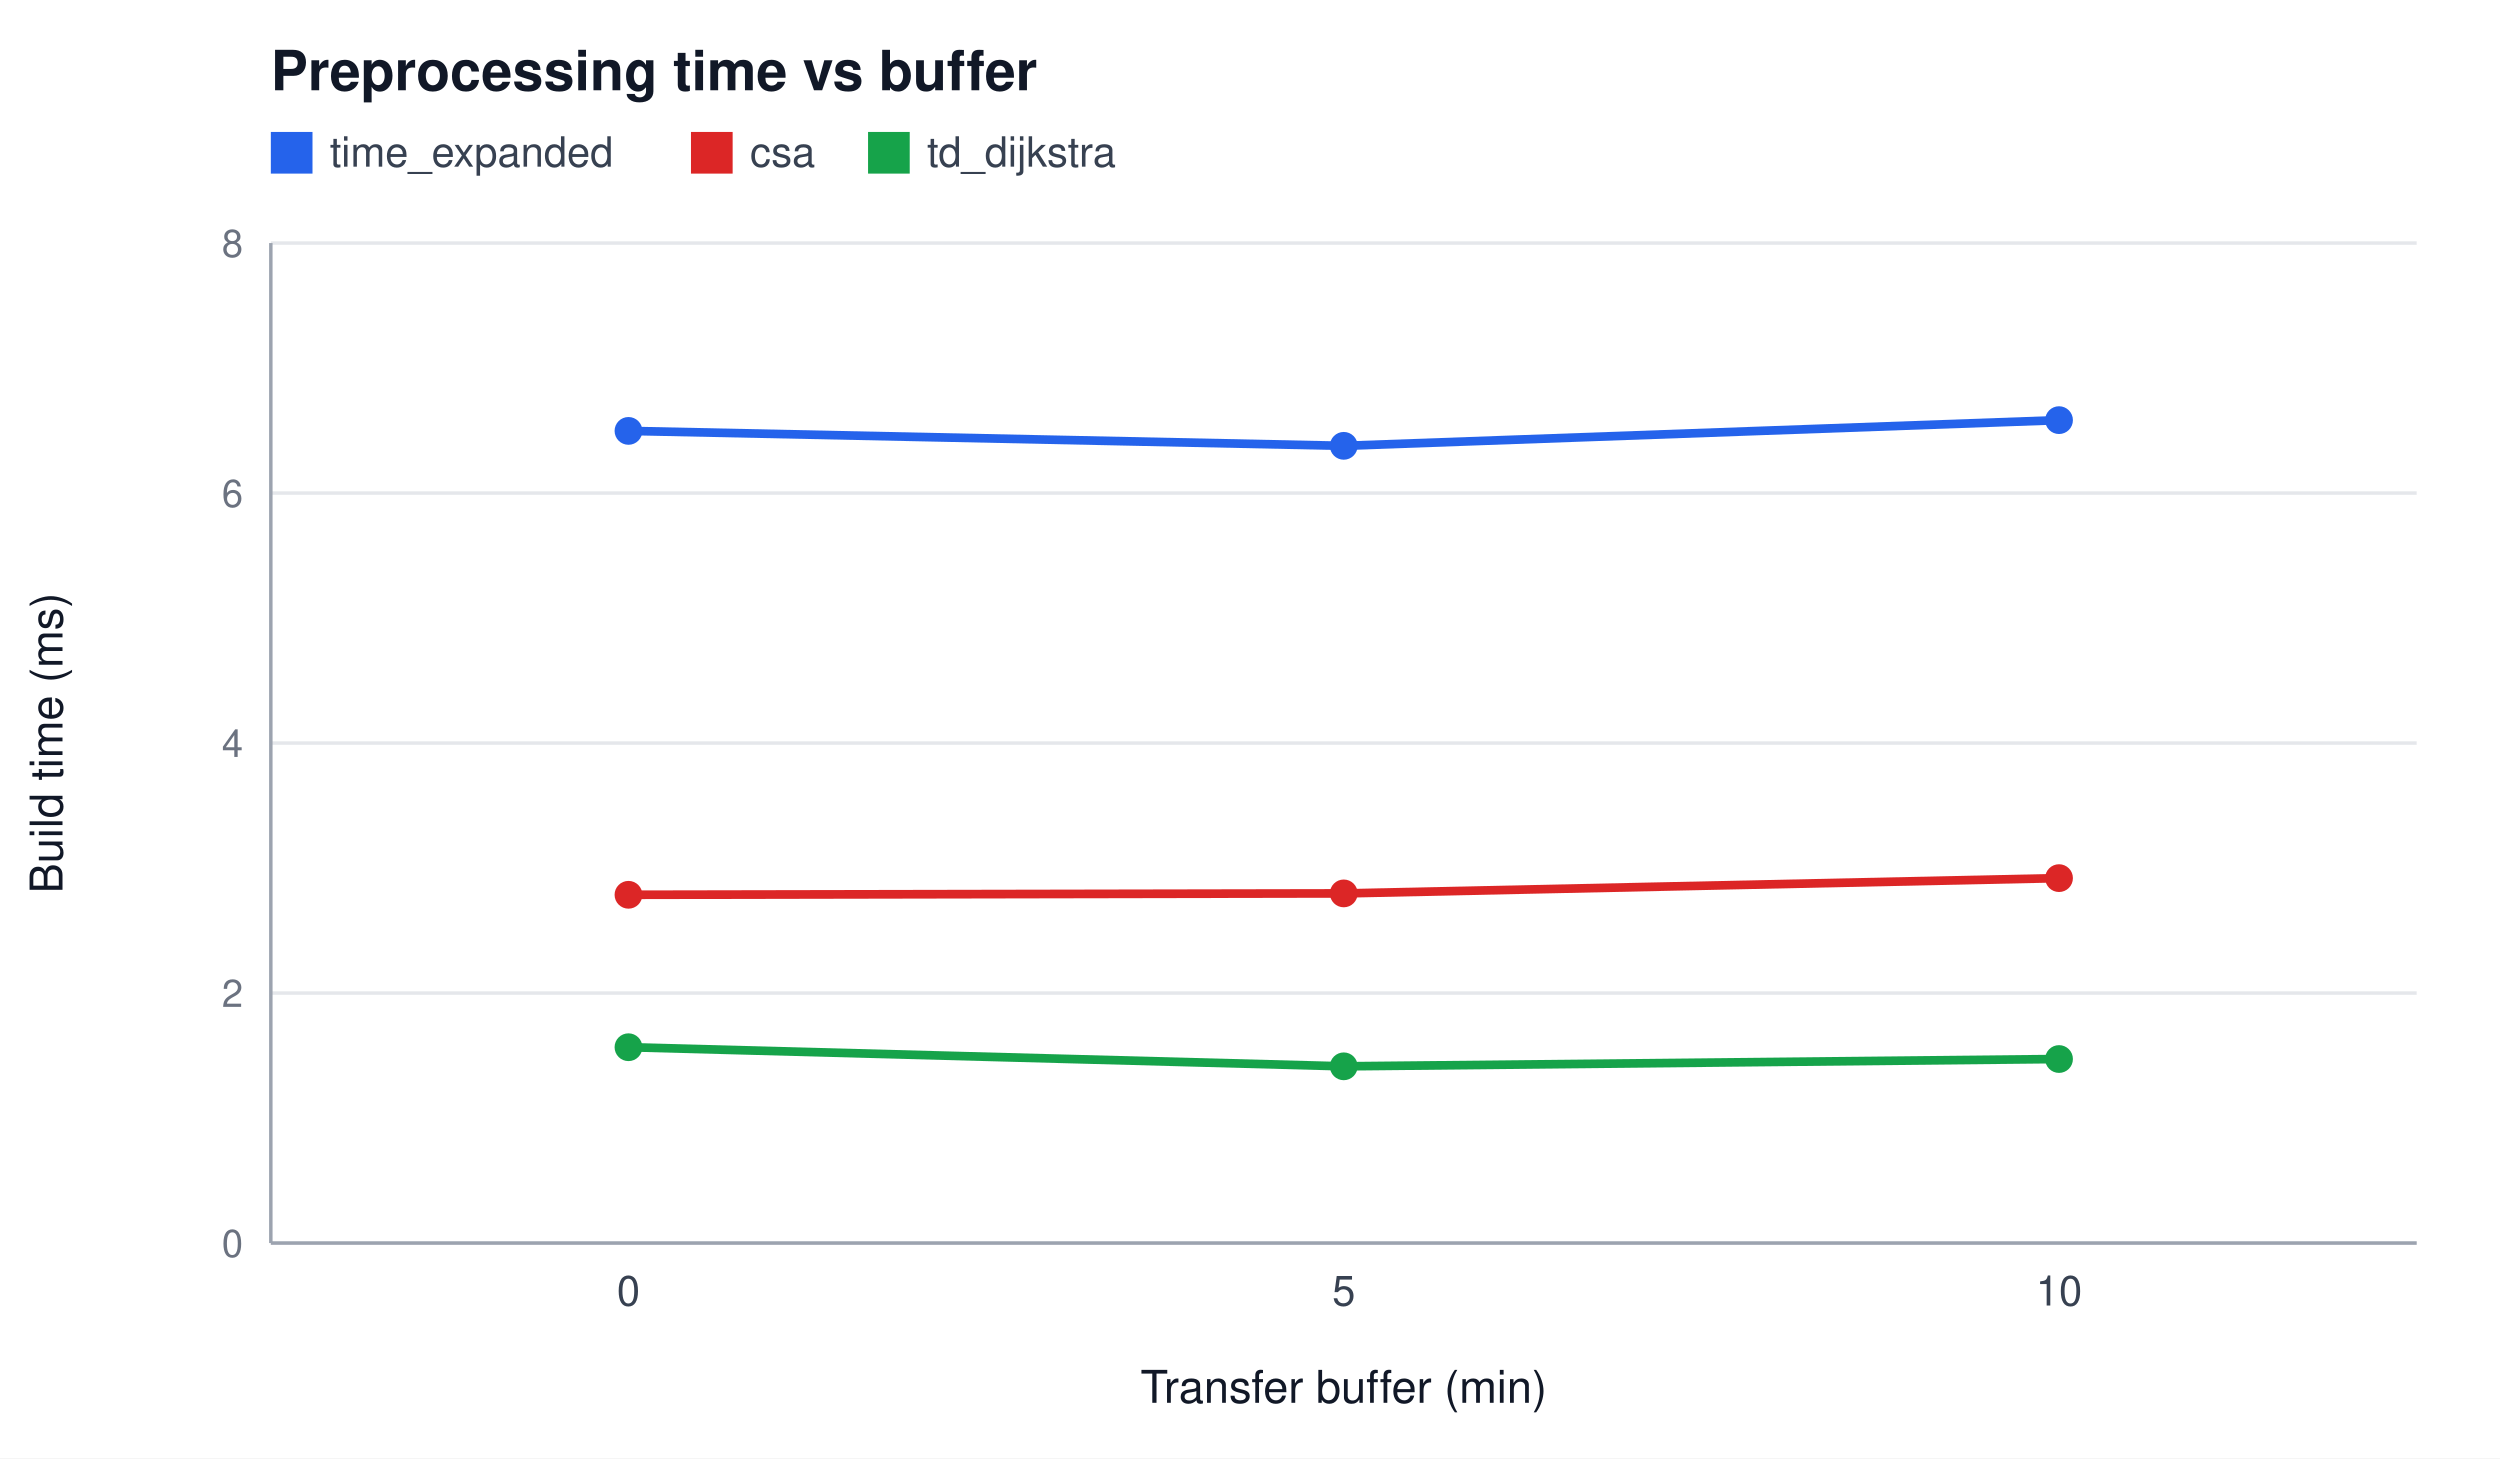
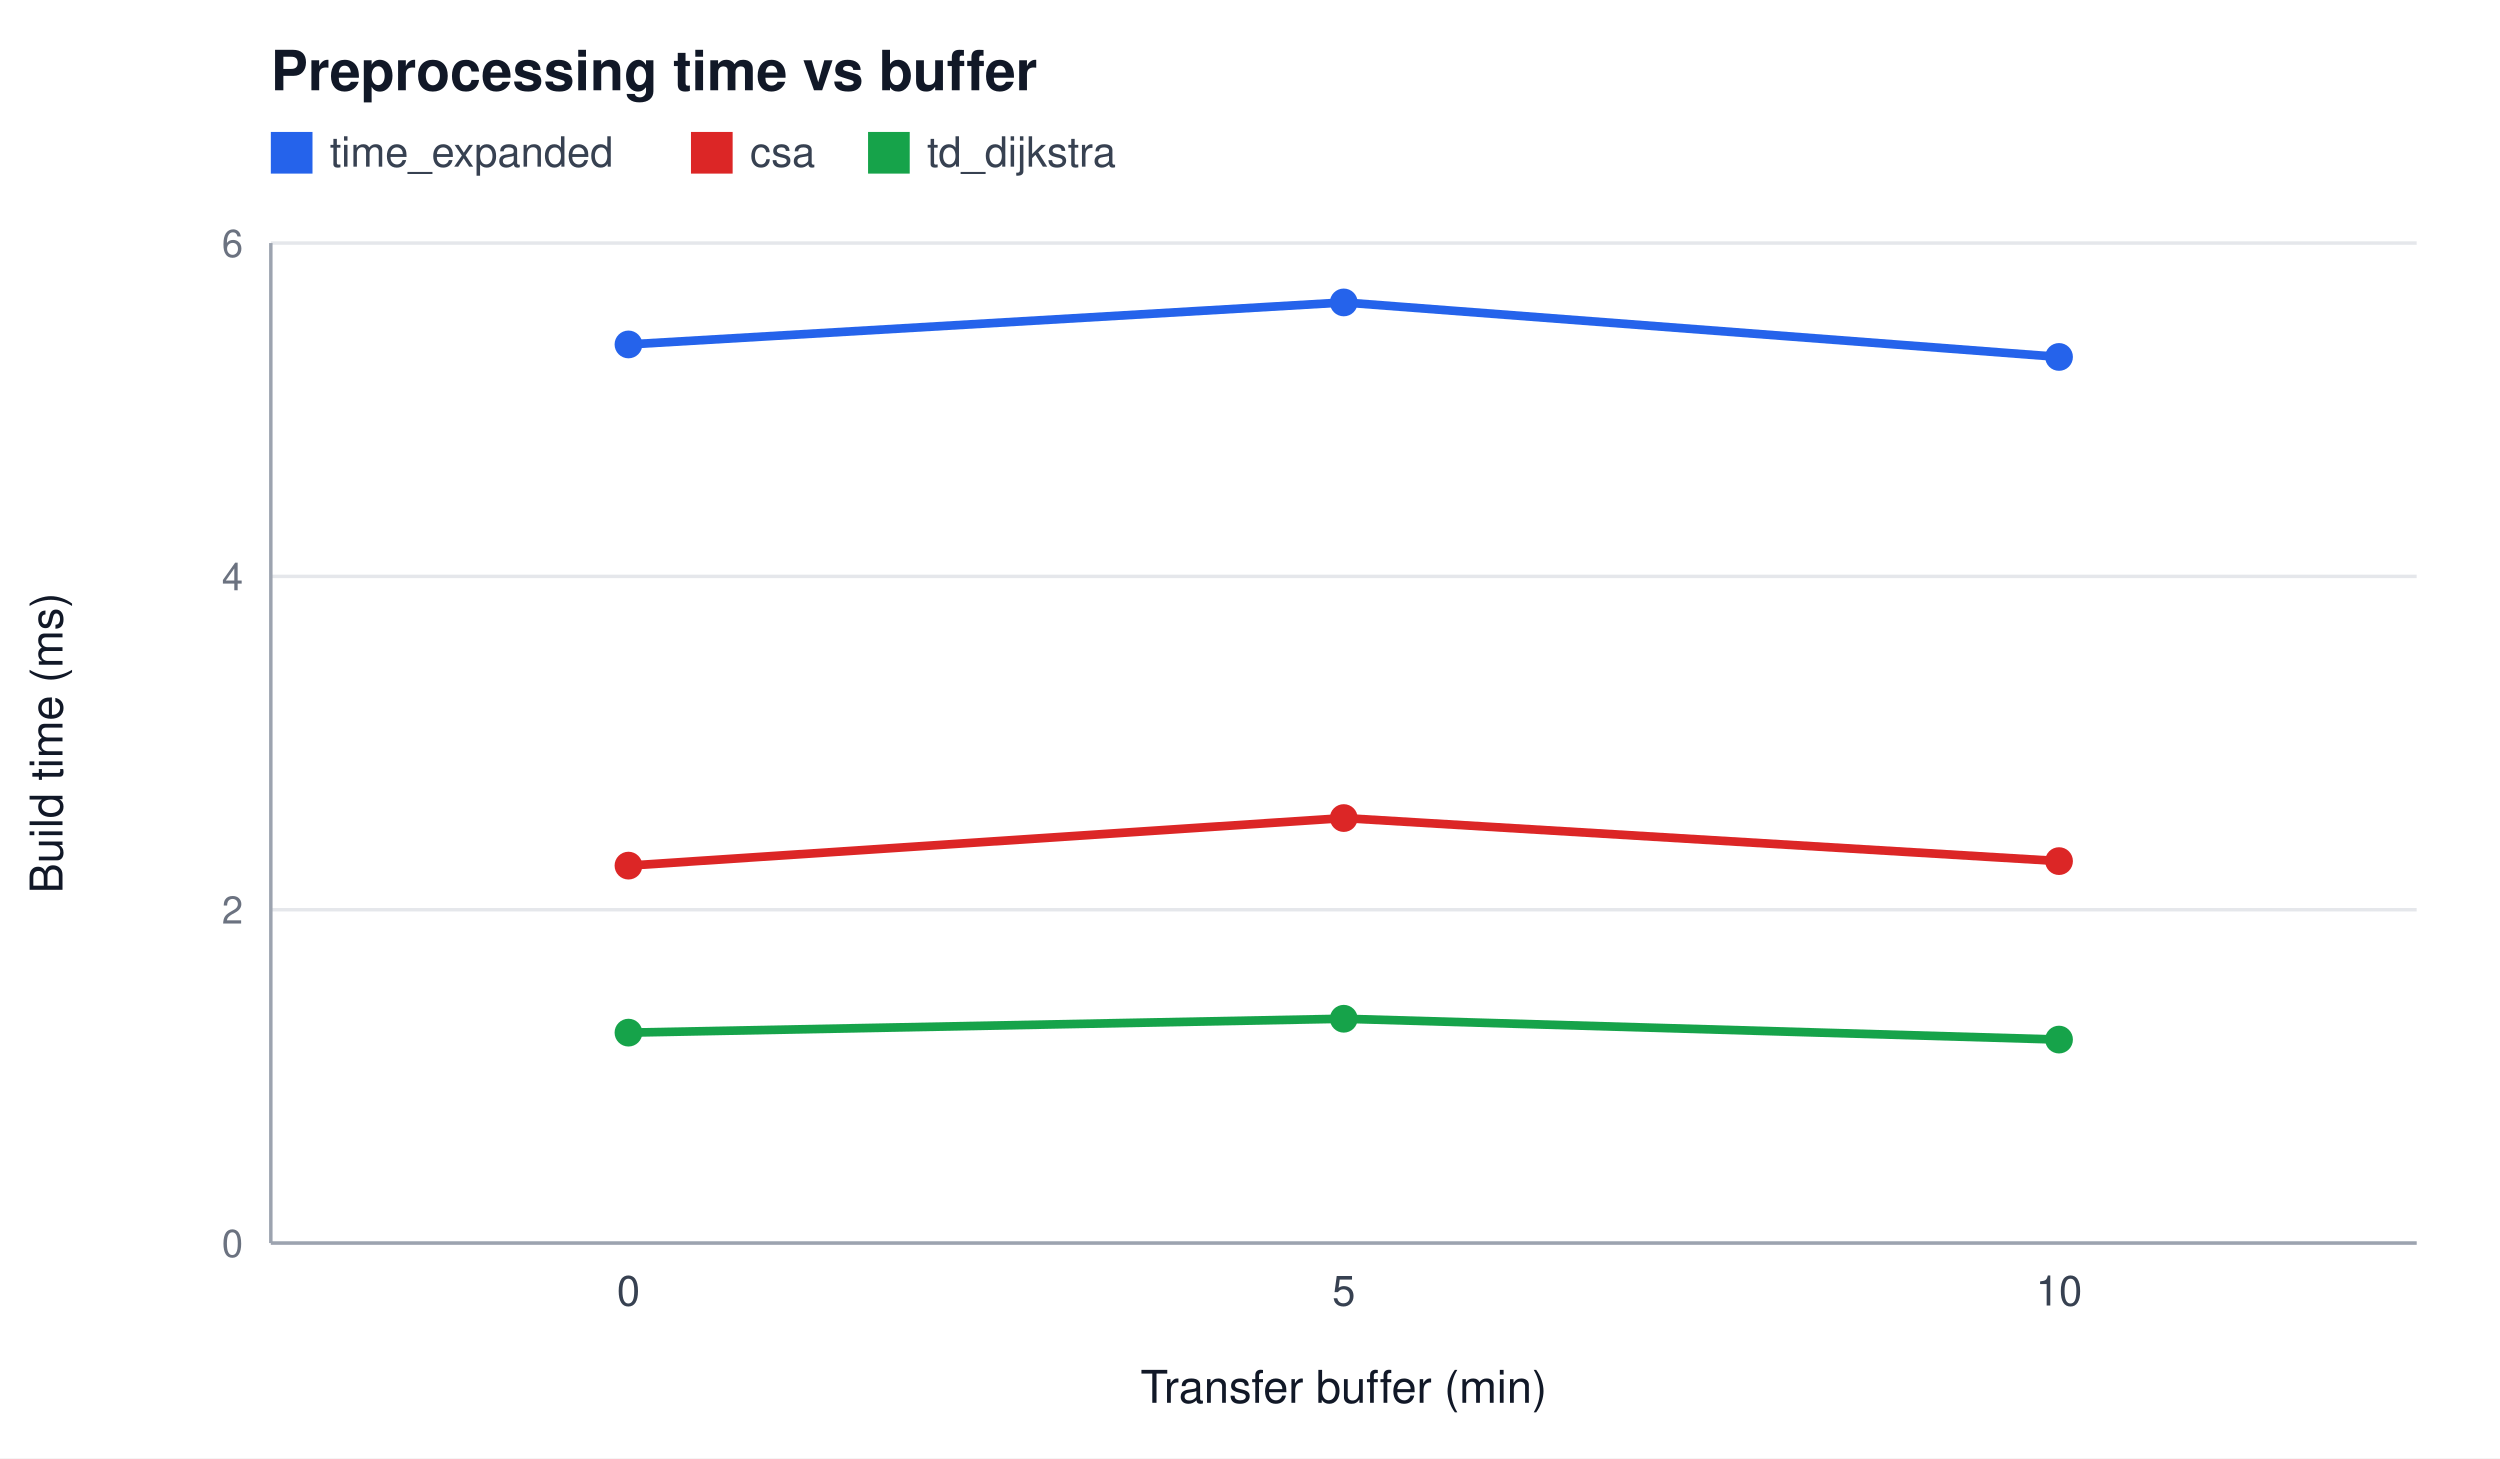
<svg xmlns="http://www.w3.org/2000/svg" width="720" height="420" viewBox="0 0 720 420" font-family="Helvetica, Arial, sans-serif">
  <rect width="100%" height="100%" fill="#ffffff" />
  <text x="78" y="26" font-size="16" font-weight="bold" fill="#111827">Preprocessing time vs buffer</text>
  <rect x="78.0" y="38" width="12" height="12" fill="#2563eb" />
  <text x="95.0" y="48" font-size="12" fill="#374151">time_expanded</text>
  <rect x="199.0" y="38" width="12" height="12" fill="#dc2626" />
  <text x="216.0" y="48" font-size="12" fill="#374151">csa</text>
  <rect x="250.0" y="38" width="12" height="12" fill="#16a34a" />
  <text x="267.0" y="48" font-size="12" fill="#374151">td_dijkstra</text>
  <line x1="78" x2="696" y1="358.0" y2="358.0" stroke="#e5e7eb" />
  <text x="70" y="362.0" text-anchor="end" font-size="11" fill="#6b7280">0</text>
-   <line x1="78" x2="696" y1="286.0" y2="286.0" stroke="#e5e7eb" />
-   <text x="70" y="290.0" text-anchor="end" font-size="11" fill="#6b7280">2</text>
-   <line x1="78" x2="696" y1="214.0" y2="214.0" stroke="#e5e7eb" />
-   <text x="70" y="218.0" text-anchor="end" font-size="11" fill="#6b7280">4</text>
-   <line x1="78" x2="696" y1="142.0" y2="142.0" stroke="#e5e7eb" />
-   <text x="70" y="146.0" text-anchor="end" font-size="11" fill="#6b7280">6</text>
+   <line x1="78" x2="696" y1="262.0" y2="262.0" stroke="#e5e7eb" />
+   <text x="70" y="266.0" text-anchor="end" font-size="11" fill="#6b7280">2</text>
+   <line x1="78" x2="696" y1="166.0" y2="166.0" stroke="#e5e7eb" />
+   <text x="70" y="170.0" text-anchor="end" font-size="11" fill="#6b7280">4</text>
  <line x1="78" x2="696" y1="70.0" y2="70.0" stroke="#e5e7eb" />
-   <text x="70" y="74.0" text-anchor="end" font-size="11" fill="#6b7280">8</text>
+   <text x="70" y="74.0" text-anchor="end" font-size="11" fill="#6b7280">6</text>
  <line x1="78" x2="78" y1="70" y2="358" stroke="#9ca3af" />
  <line x1="78" x2="696" y1="358" y2="358" stroke="#9ca3af" />
  <text x="181.0" y="376" text-anchor="middle" font-size="12" fill="#374151">0</text>
  <text x="387.0" y="376" text-anchor="middle" font-size="12" fill="#374151">5</text>
  <text x="593.0" y="376" text-anchor="middle" font-size="12" fill="#374151">10</text>
  <text x="387" y="404" text-anchor="middle" font-size="13" fill="#111827">Transfer buffer (min)</text>
  <text transform="translate(18,214) rotate(-90)" text-anchor="middle" font-size="13" fill="#111827">Build time (ms)</text>
-   <path d="M181.0,124.1 L387.0,128.4 L593.0,121.0" fill="none" stroke="#2563eb" stroke-width="2.5" />
-   <circle cx="181.0" cy="124.1" r="4" fill="#2563eb" />
-   <circle cx="387.0" cy="128.4" r="4" fill="#2563eb" />
-   <circle cx="593.0" cy="121.0" r="4" fill="#2563eb" />
-   <path d="M181.0,257.7 L387.0,257.3 L593.0,252.9" fill="none" stroke="#dc2626" stroke-width="2.5" />
-   <circle cx="181.0" cy="257.7" r="4" fill="#dc2626" />
-   <circle cx="387.0" cy="257.3" r="4" fill="#dc2626" />
-   <circle cx="593.0" cy="252.9" r="4" fill="#dc2626" />
-   <path d="M181.0,301.6 L387.0,307.1 L593.0,305.0" fill="none" stroke="#16a34a" stroke-width="2.5" />
-   <circle cx="181.0" cy="301.6" r="4" fill="#16a34a" />
-   <circle cx="387.0" cy="307.1" r="4" fill="#16a34a" />
-   <circle cx="593.0" cy="305.0" r="4" fill="#16a34a" />
+   <path d="M181.0,99.2 L387.0,87.1 L593.0,102.8" fill="none" stroke="#2563eb" stroke-width="2.5" />
+   <circle cx="181.0" cy="99.2" r="4" fill="#2563eb" />
+   <circle cx="387.0" cy="87.1" r="4" fill="#2563eb" />
+   <circle cx="593.0" cy="102.8" r="4" fill="#2563eb" />
+   <path d="M181.0,249.3 L387.0,235.6 L593.0,248.0" fill="none" stroke="#dc2626" stroke-width="2.5" />
+   <circle cx="181.0" cy="249.3" r="4" fill="#dc2626" />
+   <circle cx="387.0" cy="235.6" r="4" fill="#dc2626" />
+   <circle cx="593.0" cy="248.0" r="4" fill="#dc2626" />
+   <path d="M181.0,297.4 L387.0,293.4 L593.0,299.4" fill="none" stroke="#16a34a" stroke-width="2.5" />
+   <circle cx="181.0" cy="297.4" r="4" fill="#16a34a" />
+   <circle cx="387.0" cy="293.4" r="4" fill="#16a34a" />
+   <circle cx="593.0" cy="299.4" r="4" fill="#16a34a" />
</svg>
